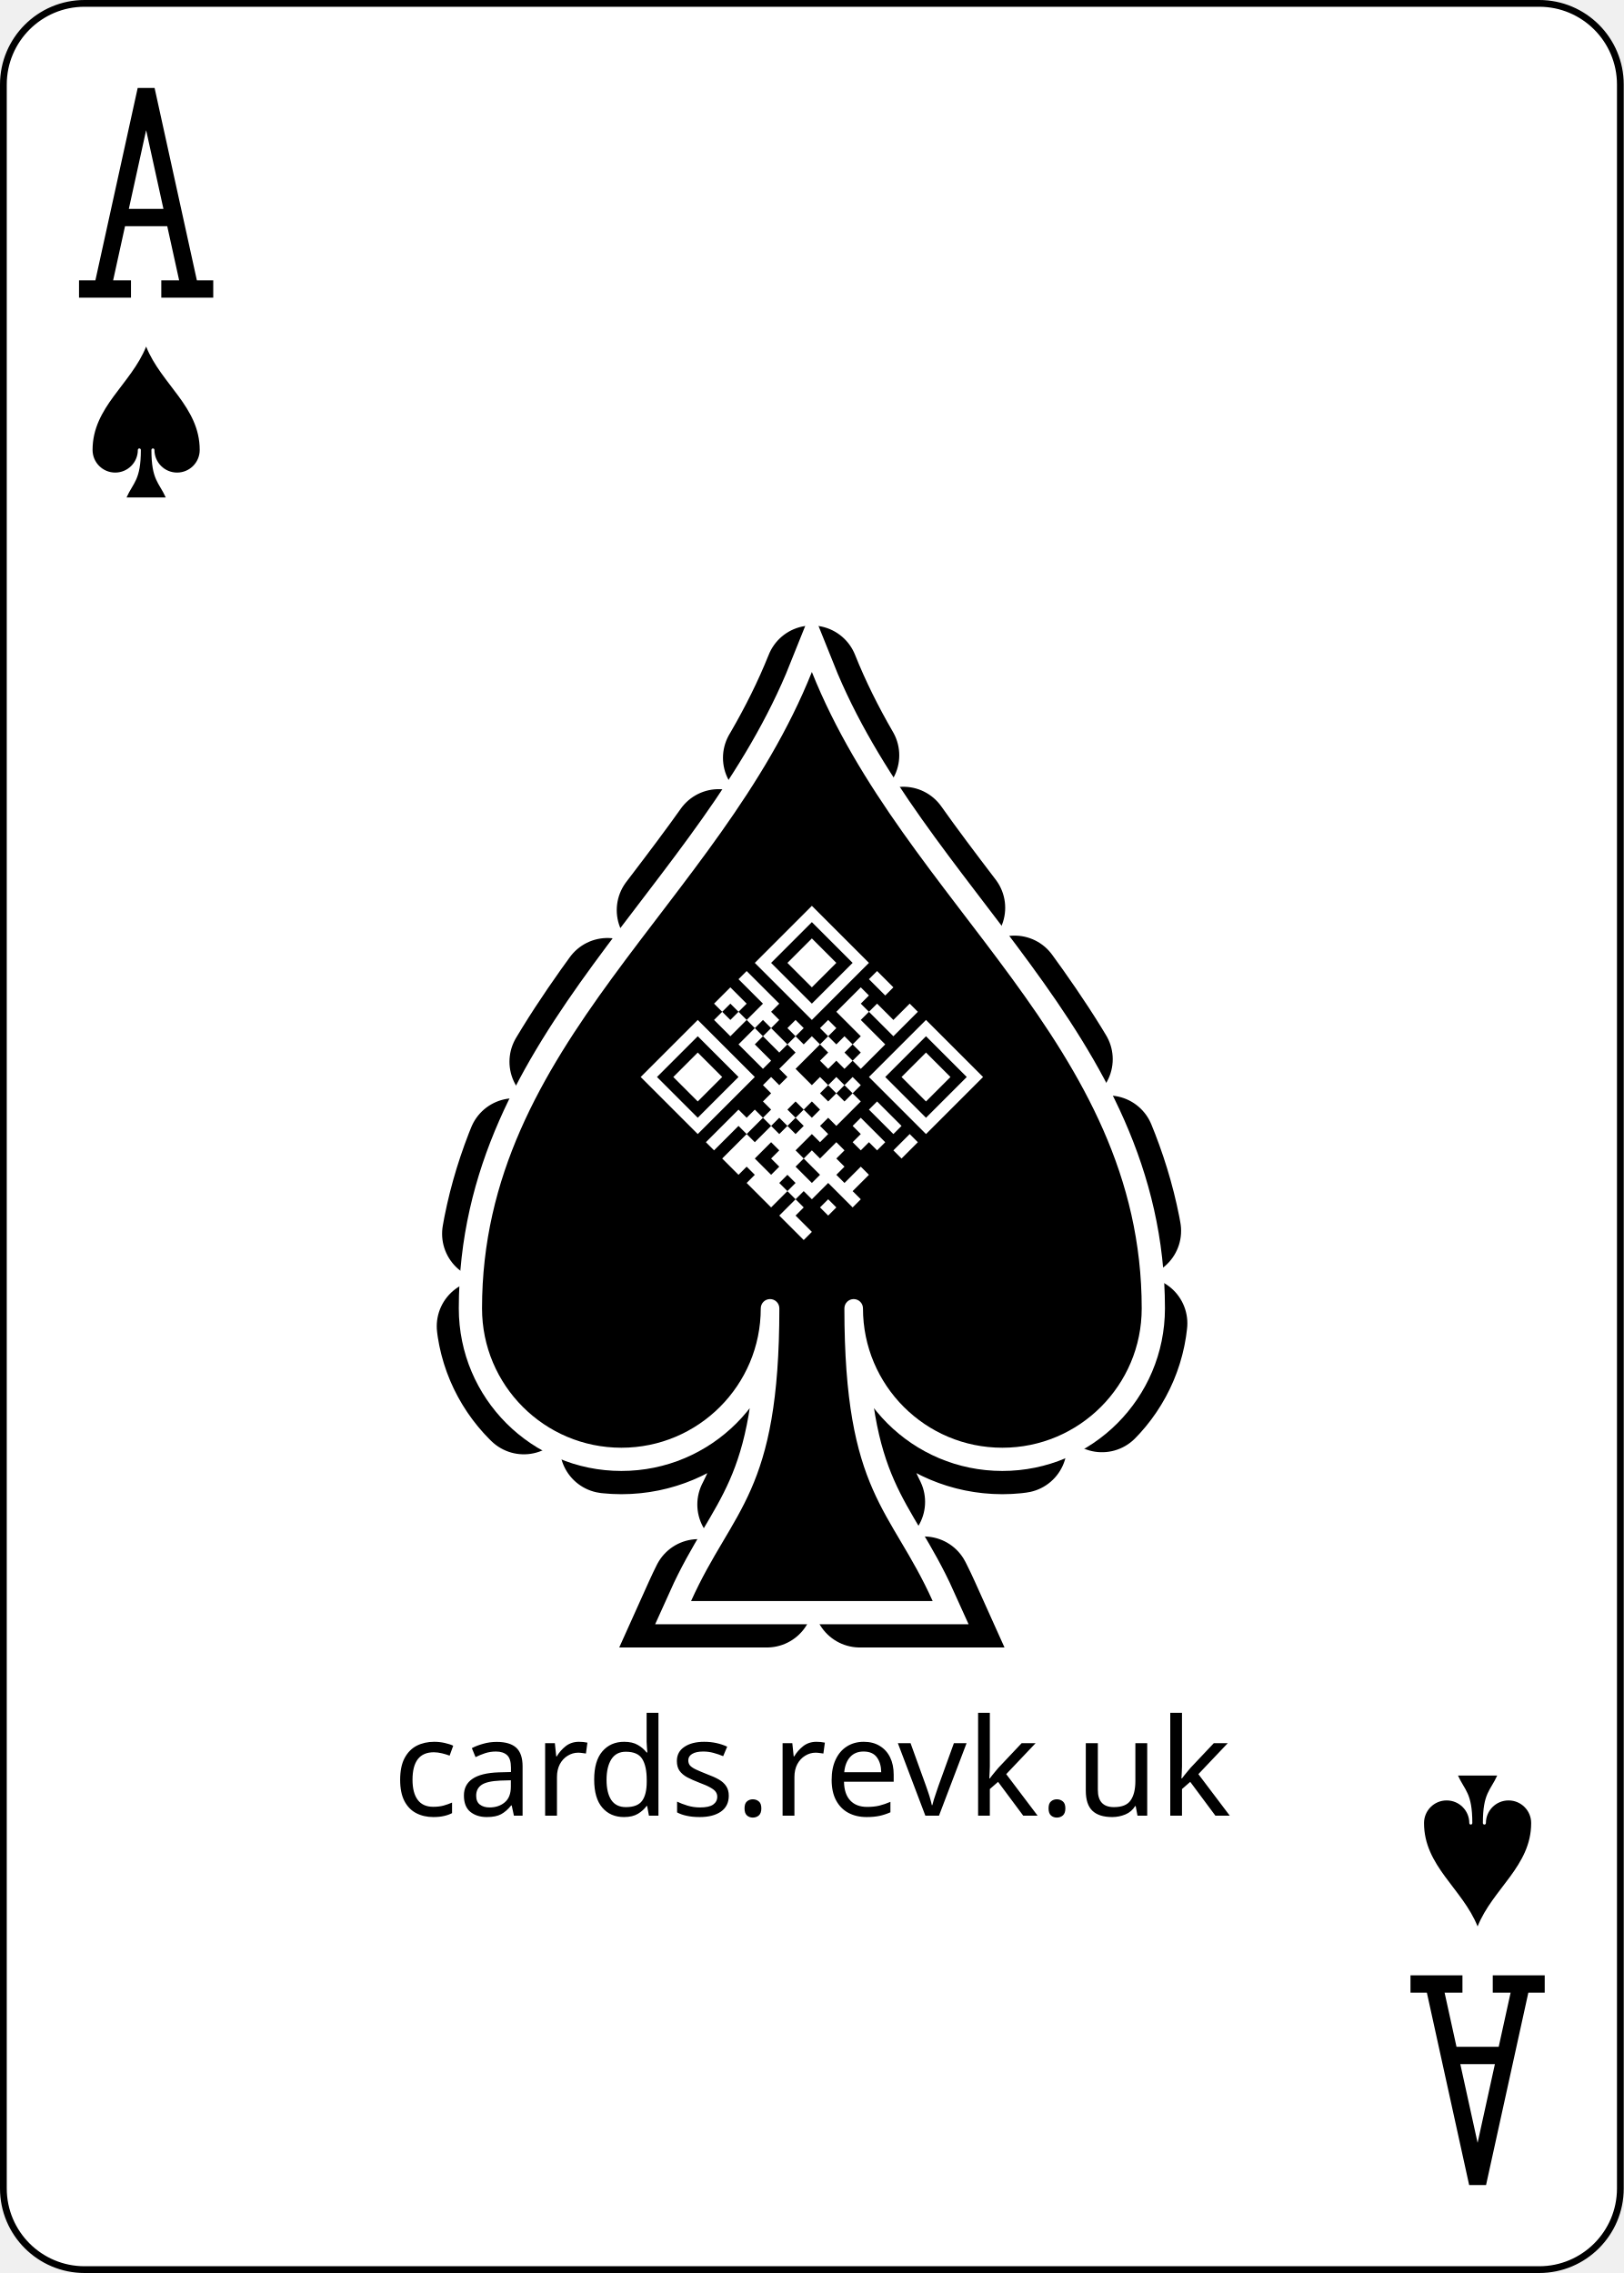
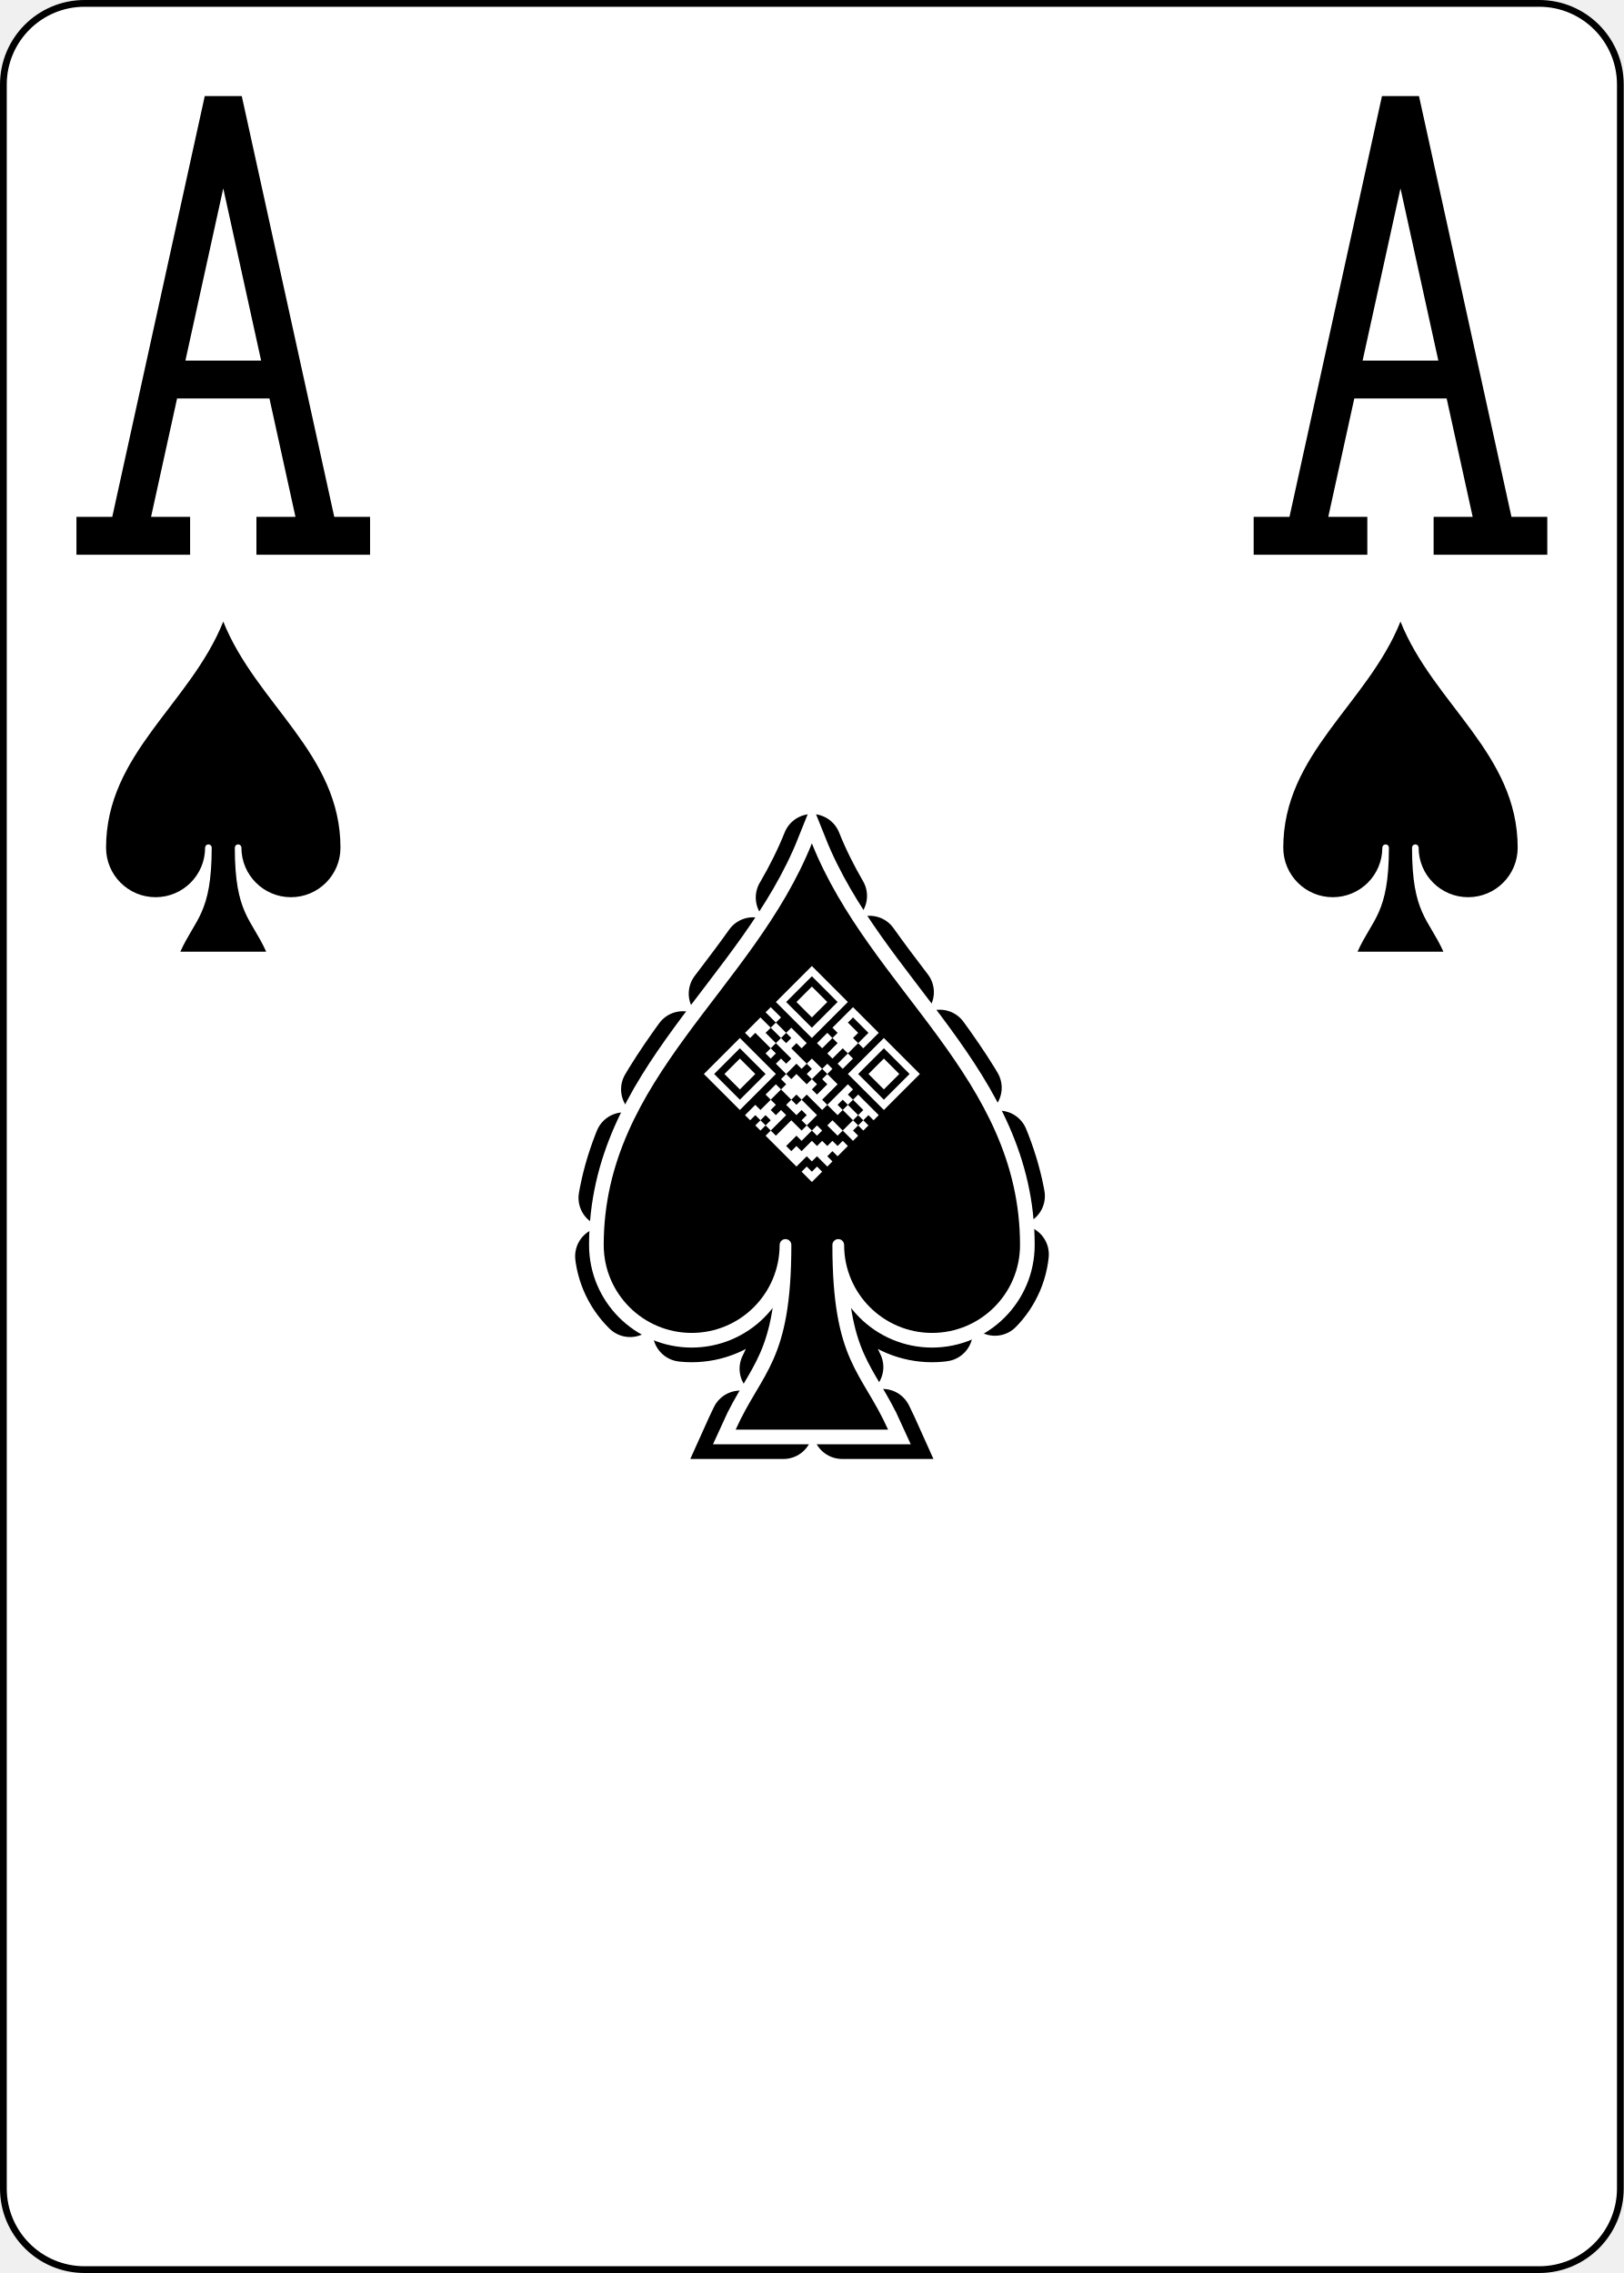
<svg xmlns="http://www.w3.org/2000/svg" xmlns:xlink="http://www.w3.org/1999/xlink" class="card" face="AS" height="3.5in" preserveAspectRatio="none" viewBox="-120 -168 240 336" width="2.5in">
+   <symbol id="VSA" viewBox="-500 -500 1000 1000" preserveAspectRatio="xMinYMid">
+     <path d="M-270 460L-110 460M-200 450L0 -460L200 450M110 460L270 460M-120 130L120 130" stroke="black" stroke-width="80" stroke-linecap="square" stroke-miterlimit="1.5" fill="none" />
+   </symbol>
+   <symbol id="SSA" viewBox="-600 -600 1200 1200" preserveAspectRatio="xMinYMid">
+     <path d="M0 -500C100 -250 355 -100 355 185A150 150 0 0 1 55 185A10 10 0 0 0 35 185C35 385 85 400 130 500L-130 500C-85 400 -35 385 -35 185A10 10 0 0 0 -55 185A150 150 0 0 1 -355 185C-355 -100 -100 -250 0 -500Z" />
+   </symbol>
  <defs>
-     <symbol id="VSA" viewBox="-500 -500 1000 1000" preserveAspectRatio="xMinYMid">
-       <path d="M-270 460L-110 460M-200 450L0 -460L200 450M110 460L270 460M-120 130L120 130" stroke="black" stroke-width="80" stroke-linecap="square" stroke-miterlimit="1.5" fill="none" />
-     </symbol>
-     <symbol id="SSA" viewBox="-600 -600 1200 1200" preserveAspectRatio="xMinYMid">
-       <path d="M0 -500C100 -250 355 -100 355 185A150 150 0 0 1 55 185A10 10 0 0 0 35 185C35 385 85 400 130 500L-130 500C-85 400 -35 385 -35 185A10 10 0 0 0 -55 185A150 150 0 0 1 -355 185C-355 -100 -100 -250 0 -500Z" />
-     </symbol>
+     <rect id="XSA" width="104" height="200" x="-52" y="-100" />
  </defs>
  <rect width="239" height="335" x="-119.5" y="-167.5" rx="12" ry="12" fill="white" stroke="black" />
-   <use xlink:href="#SSA" fill="black" height="164.8" width="164.8" x="-82.4" y="-82.4" stroke="black" stroke-width="100" stroke-dasharray="100,100" stroke-linecap="round" />
-   <use xlink:href="#SSA" fill="black" height="164.8" width="164.8" x="-82.4" y="-82.4" stroke="white" stroke-width="50" />
-   <use xlink:href="#SSA" fill="black" height="164.8" width="164.8" x="-82.4" y="-82.4" />
-   <path transform="translate(0,-10)rotate(45)scale(1.704)translate(-14,-14)" fill="white" stroke="none" d="M4,4h7v7h-7M5,5v5h5v-5M12,4h2v1h-2M16,4h1v3h-3v1h3v3h-1v1h-1v1h-1v-1h-1v3h2v-1h1v-1h1v-1h1v1h1v3h-1v1h1v1h-1v2h1v-1h1v-2h1v1h1v1h1v-2h1v2h1v1h-3v2h-1v1h1v1h2v1h-3v-2h-1v2h-3v-1h-1v1h-2v-3h-1v3h-1v-4h1v-1h1v-1h-1v-1h-1v-1h1v-1h-1v-2h-1v1h-2v1h2v1h-3v-2h-1v2h-2v-1h-1v-2h2v1h1v-2h-3v-1h4v1h1v1h2v-1h-1v-1h1v1h1v-1h1v-1h-1v-1h1v1h1v-1h1v-1h-3v-3h1v1h1v-1h2M18,4h7v7h-7M19,5v5h5v-5M6,6h3v3h-3M20,6h3v3h-3M15,10v1h1v-1M17,13v1h1v-1M20,12h3v1h-3M24,12h1v2h-1M8,14v1h1v-1M16,14v1h1v-1M5,15v1h1v-1M20,14h3v1h-1v1h-1v-1h-1M16,16v1h1v-1M15,17v1h1v-1M16,18v1h1v-1M4,18h7v7h-7M5,19v5h5v-5M15,19v1h1v-1M14,20v2h1v-2M19,20v1h2v-1M6,20h3v3h-3M16,21v2h2v-1h-1v-1M19,22v1h1v-1M23,21h1v1h-1" />
-   <text font-size="20" font-family="Bariol" fill="black" text-anchor="middle" y="100.4">cards.revk.uk</text>
-   <use xlink:href="#VSA" height="32" width="32" x="-114.4" y="-156" />
-   <use xlink:href="#SSA" fill="black" height="26.769" width="26.769" x="-111.784" y="-119" />
-   <g transform="rotate(180)">
-     <use xlink:href="#VSA" height="32" width="32" x="-114.4" y="-156" />
-     <use xlink:href="#SSA" fill="black" height="26.769" width="26.769" x="-111.784" y="-119" />
-   </g>
+   <use xlink:href="#XSA" stroke="white" fill="white" />
+   <use xlink:href="#SSA" fill="black" height="104" x="-52" y="-52" stroke="black" stroke-width="100" stroke-dasharray="100,100" stroke-linecap="round" />
+   <use xlink:href="#SSA" fill="black" height="104" x="-52" y="-52" stroke="white" stroke-width="50" />
+   <use xlink:href="#SSA" fill="black" height="104" x="-52" y="-52" />
+   <path transform="translate(0,-10)rotate(45)scale(1.075)translate(-14,-14)" fill="white" stroke="none" d="M4,4h7v7h-7M5,5v5h5v-5M12,4h5v3h-1v2h1v2h-1v-2h-1v2h-1v-2h-1v2h-1v-2h1v-1h-1M13,5v1h2v1h1v-2M18,4h7v7h-7M19,5v5h5v-5M6,6h3v3h-3M20,6h3v3h-3M4,12h2v1h2v-1h3v1h-1v1h3v-1h2v-1h1v1h2v3h1v-4h1v1h1v-1h4v1h-1v1h1v1h-1v1h1v1h-2v1h-2v-1h2v-2h-2v1h-2v1h-3v1h3v2h1v-1h1v1h-1v2h-1v2h1v-1h1v-2h1v-1h1v-1h1v-1h1v2h-1v1h1v1h-2v1h-1v2h-6v-1h-1v1h-1v-1h-1v1h-1v-2h1v-2h-1v-2h1v-1h-1v-1h-2v-1h1v-1h-3v1h1v1h-1v-1h-3v1h-1v-3h2v-1h-2M8,13v1h1v-1M15,13v2h1v1h1v-2h-1v-1M21,13v1h2v-1M6,14v1h2v-1M13,14v1h-1v2h1v-1h2v-1h-1v-1M20,14v1h1v-1M23,14v1h1v-1M15,18v1h1v-1M4,18h7v7h-7M5,19v5h5v-5M13,19v2h1v1h1v-1h1v3h1v-3h2v-1h-1v-1h-1v1h-2v-1M6,20h3v3h-3M14,23v1h1v-1M24,23h1v2h-2v-1h1" />
+   <use xlink:href="#VSA" height="70" x="-122" y="-156" />
+   <use xlink:href="#VSA" height="70" x="52" y="-156" />
+   <use xlink:href="#SSA" fill="black" height="58.558" x="-116.279" y="-81" />
+   <use xlink:href="#SSA" fill="black" height="58.558" x="57.721" y="-81" />
+   <g transform="rotate(180)" />
</svg>
